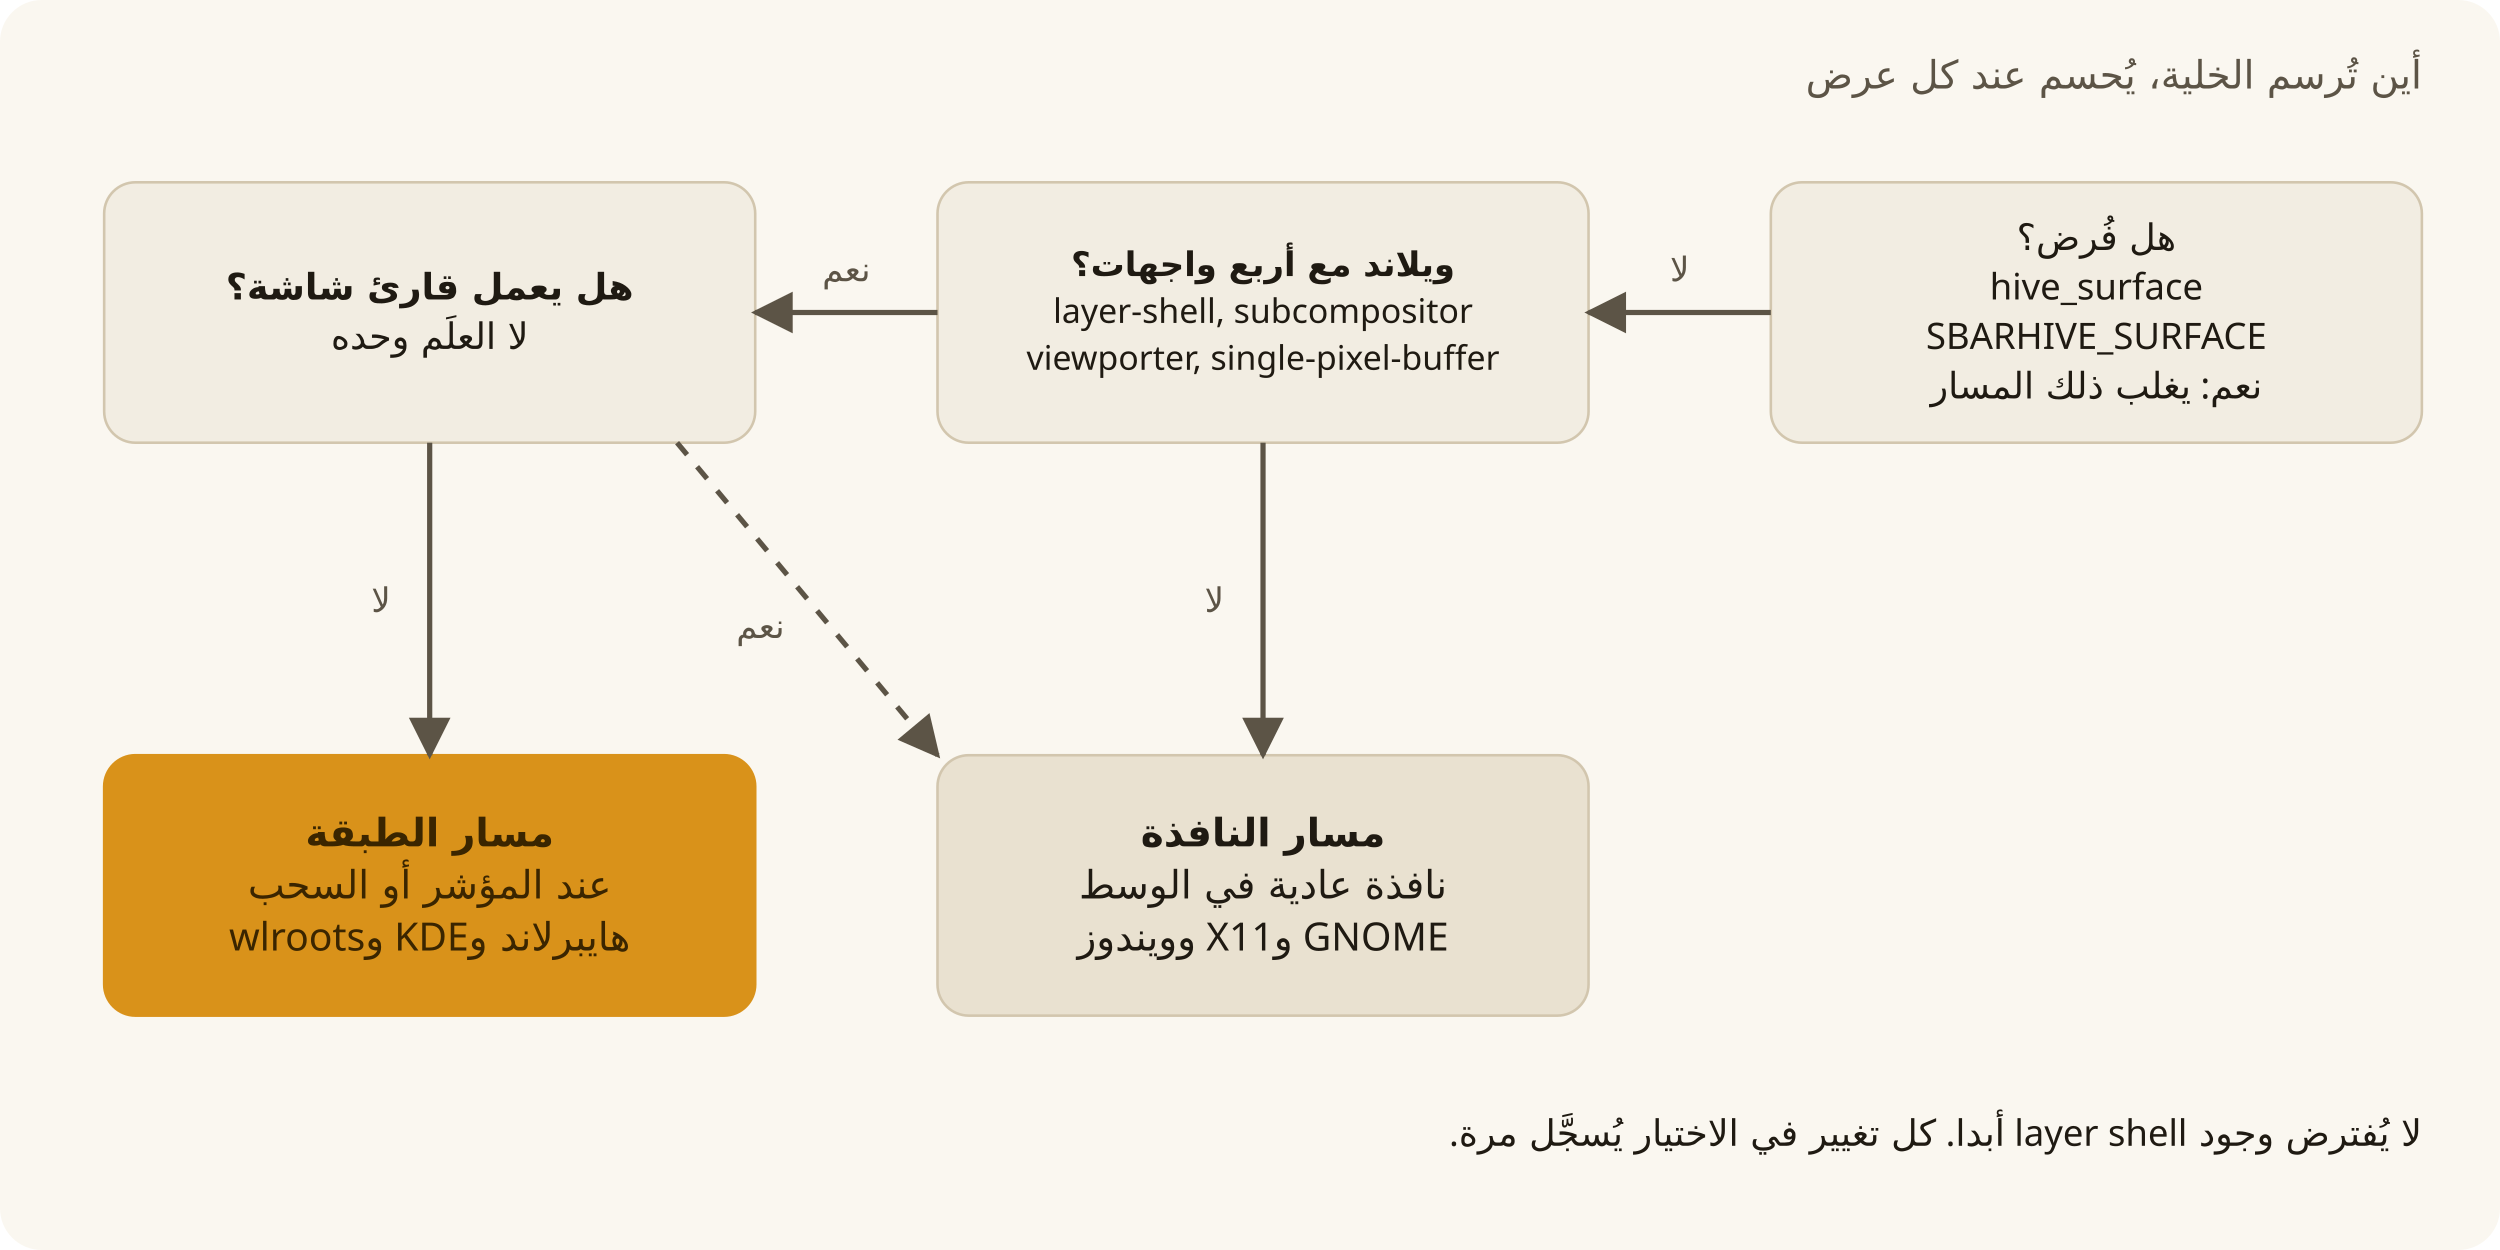
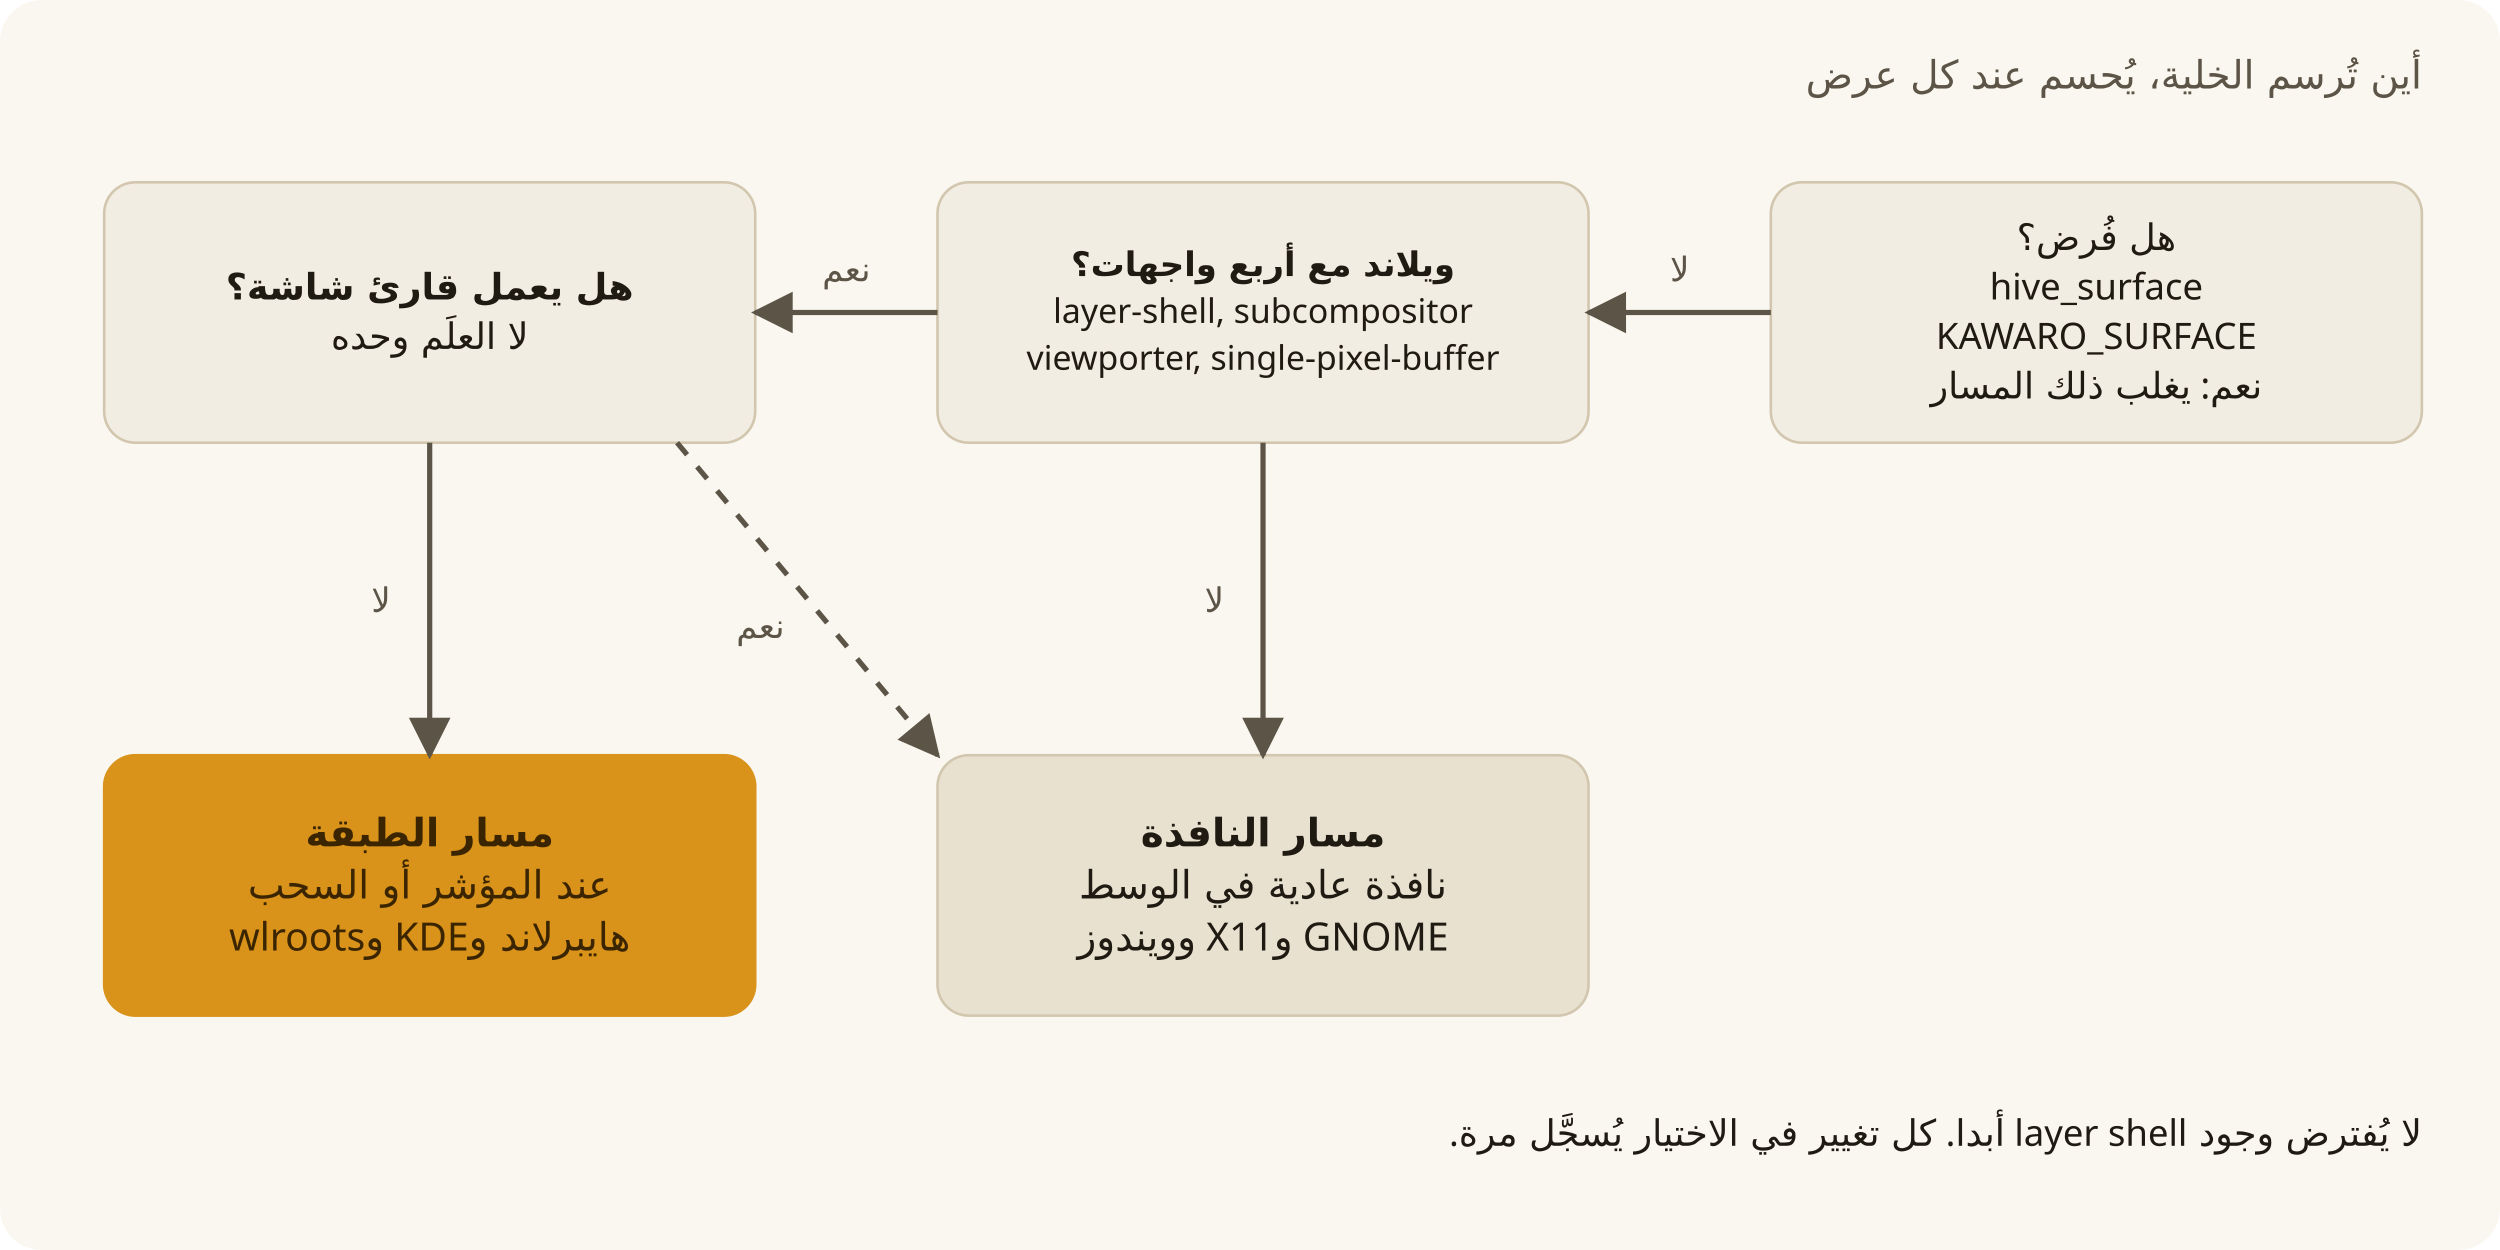
<svg xmlns="http://www.w3.org/2000/svg" viewBox="0 0 960 480" role="img" aria-labelledby="t d" width="960" height="480">
  <style>
.box{fill:#F2EDE2;stroke:#D2C6AE;stroke-width:1}
.box2{fill:#E9E1D0;stroke:#D2C6AE;stroke-width:1}
.zone{fill:#FAF7F0;stroke:#D2C6AE;stroke-width:1;stroke-dasharray:6 6}
.hot{fill:#D9921A;stroke:#D9921A}
.hex{fill:#E9E1D0;stroke:#D2C6AE;stroke-width:1}
.hexhot{fill:#D9921A;stroke:#D9921A}
.hexc{fill:#DFD3BB;stroke:#D2C6AE;stroke-width:1}
.t{fill:#1F1A12} .t2{fill:#5C5446}
.hot-t{fill:#3A2500} .hexhot-t{fill:#3A2500}
.ln{stroke:#5C5446;stroke-width:2;fill:none}
.head{fill:#5C5446}
text{font-family:"IBM Plex Sans Arabic", "IBM Plex Sans", system-ui, sans-serif;direction:rtl;unicode-bidi:embed}
</style>
  <rect width="960" height="480" fill="#FAF7F0" rx="16" />
  <defs>
    <marker id="a" viewBox="0 0 10 10" refX="9" refY="5" markerWidth="8" markerHeight="8" orient="auto-start-reverse">
      <path d="M0 0L10 5L0 10Z" fill="#5C5446" />
    </marker>
  </defs>
  <text class="head" x="930.0" y="34" text-anchor="start" font-size="15">أين تُرسم الخلية، يُحسم عند كل عرض</text>
  <rect class="box" x="680.0" y="70" width="250" height="100" rx="12" />
  <text class="t box-t" x="805.0" y="96.0" text-anchor="middle" font-size="14" font-family="ui-monospace, 'IBM Plex Mono', monospace">هل فُرض؟</text>
  <text class="t box-t" x="805.0" y="115.0" text-anchor="middle" font-size="14">hive_surface</text>
-   <text class="t box-t" x="805.0" y="134.0" text-anchor="middle" font-size="14">SBARHIVE_SURFACE</text>
+   <text class="t box-t" x="805.0" y="134.0" text-anchor="middle" font-size="14">KAWARO_SURFACE</text>
  <text class="t box-t" x="805.0" y="153.0" text-anchor="middle" font-size="14">نعم: يغلب ذلك المسار</text>
  <rect class="box" x="360.0" y="70" width="250" height="100" rx="12" />
  <text class="t box-t" x="485.0" y="106.0" text-anchor="middle" font-size="13" font-weight="600">ويلاند مع أربع واجهات؟</text>
  <text class="t box-t" x="485.0" y="124.0" text-anchor="middle" font-size="13">layer-shell, subcompositor</text>
  <text class="t box-t" x="485.0" y="142.0" text-anchor="middle" font-size="13">viewporter, single-pixel-buffer</text>
  <rect class="box" x="40.0" y="70" width="250" height="100" rx="12" />
  <text class="t box-t" x="165.0" y="115.0" text-anchor="middle" font-size="14" font-weight="600">هل يعمل قارئ شاشة؟</text>
  <text class="t box-t" x="165.0" y="134.0" text-anchor="middle" font-size="14">لا العلَم وحده</text>
  <line class="ln" x1="680.0" y1="120" x2="610.0" y2="120" marker-end="url(#a)" />
  <text class="t2" x="645.0" y="108" text-anchor="middle" font-size="13">لا</text>
  <line class="ln" x1="360.0" y1="120" x2="290.0" y2="120" marker-end="url(#a)" />
  <text class="t2" x="325.0" y="108" text-anchor="middle" font-size="13">نعم</text>
  <rect class="box2" x="360.0" y="290" width="250" height="100" rx="12" />
  <text class="t box2-t" x="485.0" y="325.0" text-anchor="middle" font-size="15" font-weight="600">مسار النافذة</text>
  <text class="t box2-t" x="485.0" y="345.0" text-anchor="middle" font-size="15">نافذة عادية في الوسط</text>
  <text class="t box2-t" x="485.0" y="365.0" text-anchor="middle" font-size="15">GNOME وX11 وويندوز</text>
  <rect class="hot" x="40.0" y="290" width="250" height="100" rx="12" />
  <text class="t hot-t" x="165.0" y="325.0" text-anchor="middle" font-size="15" font-weight="600">مسار الطبقة</text>
  <text class="t hot-t" x="165.0" y="345.0" text-anchor="middle" font-size="15">عند المؤشر أو السحب</text>
  <text class="t hot-t" x="165.0" y="365.0" text-anchor="middle" font-size="15">هايبرلاند وKDE وwlroots</text>
  <line class="ln" x1="485.0" y1="170" x2="485.0" y2="290" marker-end="url(#a)" />
  <text class="t2" x="470.0" y="235" text-anchor="start" font-size="13">لا</text>
  <line class="ln" x1="165.0" y1="170" x2="165.0" y2="290" marker-end="url(#a)" />
  <text class="t2" x="150.0" y="235" text-anchor="start" font-size="13">لا</text>
  <line class="ln" x1="260.0" y1="170" x2="360.0" y2="290" marker-end="url(#a)" stroke-dasharray="6 6" />
  <text class="t2" x="292.0" y="245" text-anchor="middle" font-size="13">نعم</text>
  <text class="t" x="930.0" y="440" text-anchor="start" font-size="14">لا يُفترض وجود layer shell أبدا. كل تغيير في الاختيار يُسجَّل مرة.</text>
</svg>
